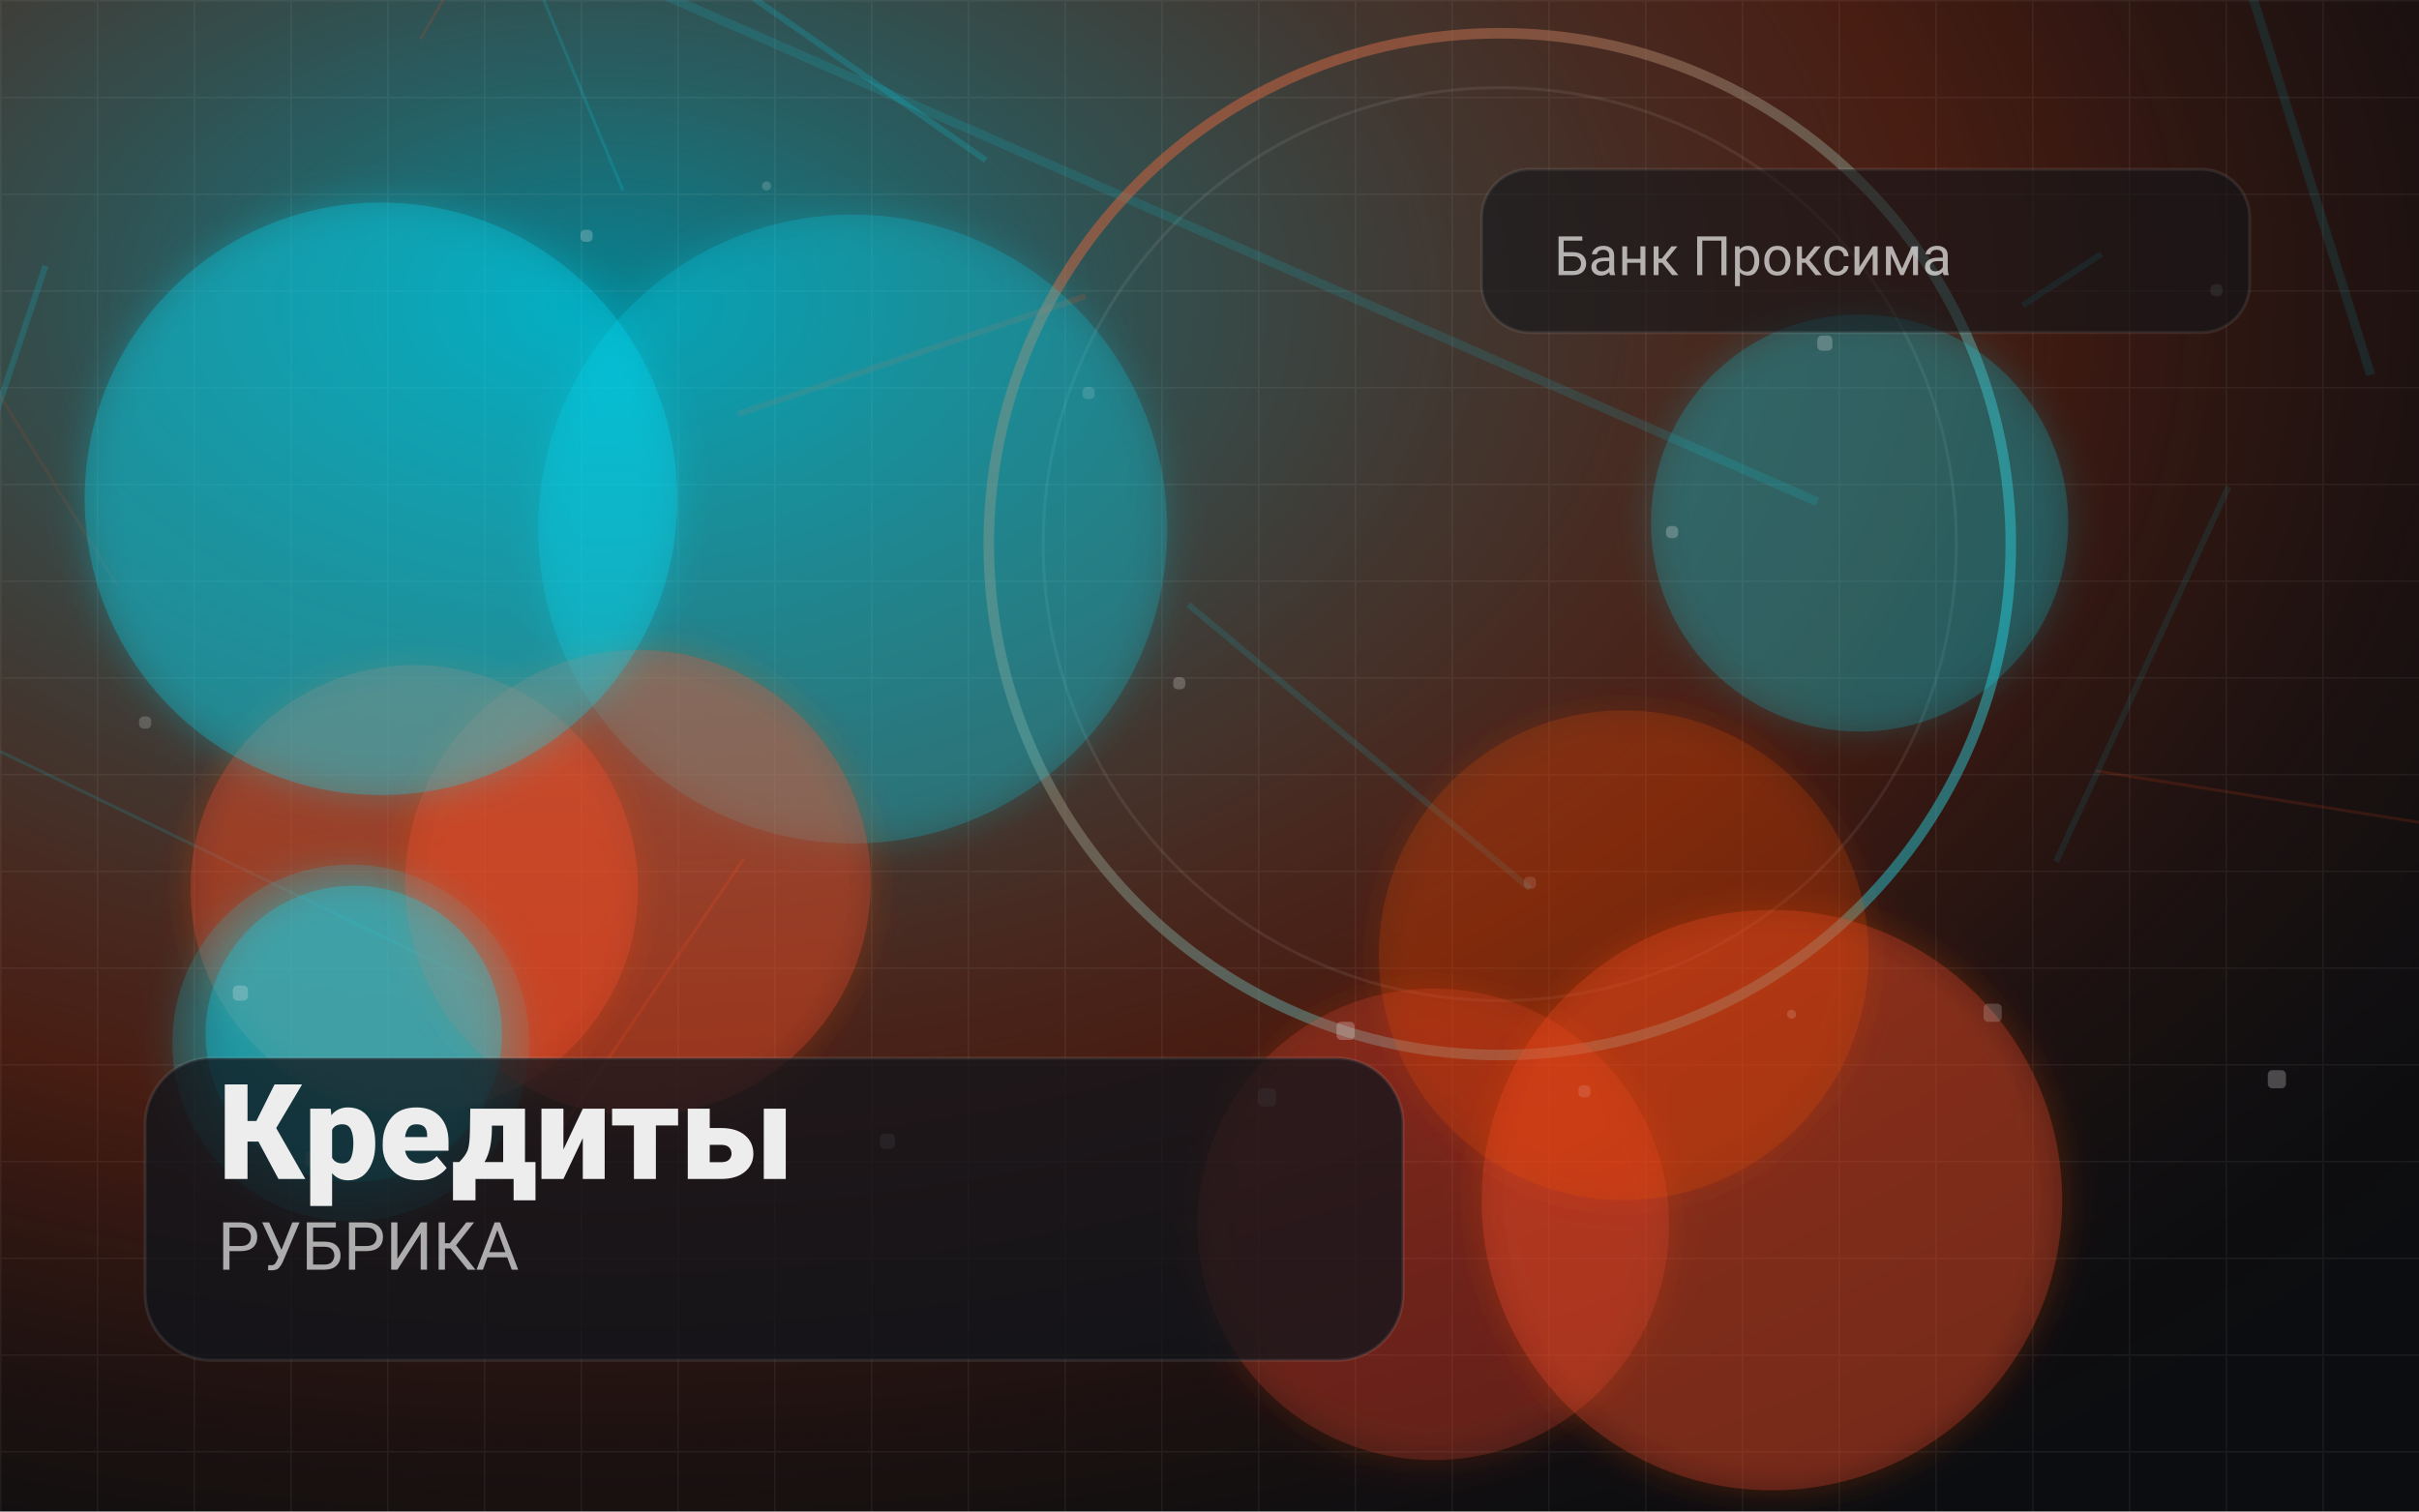
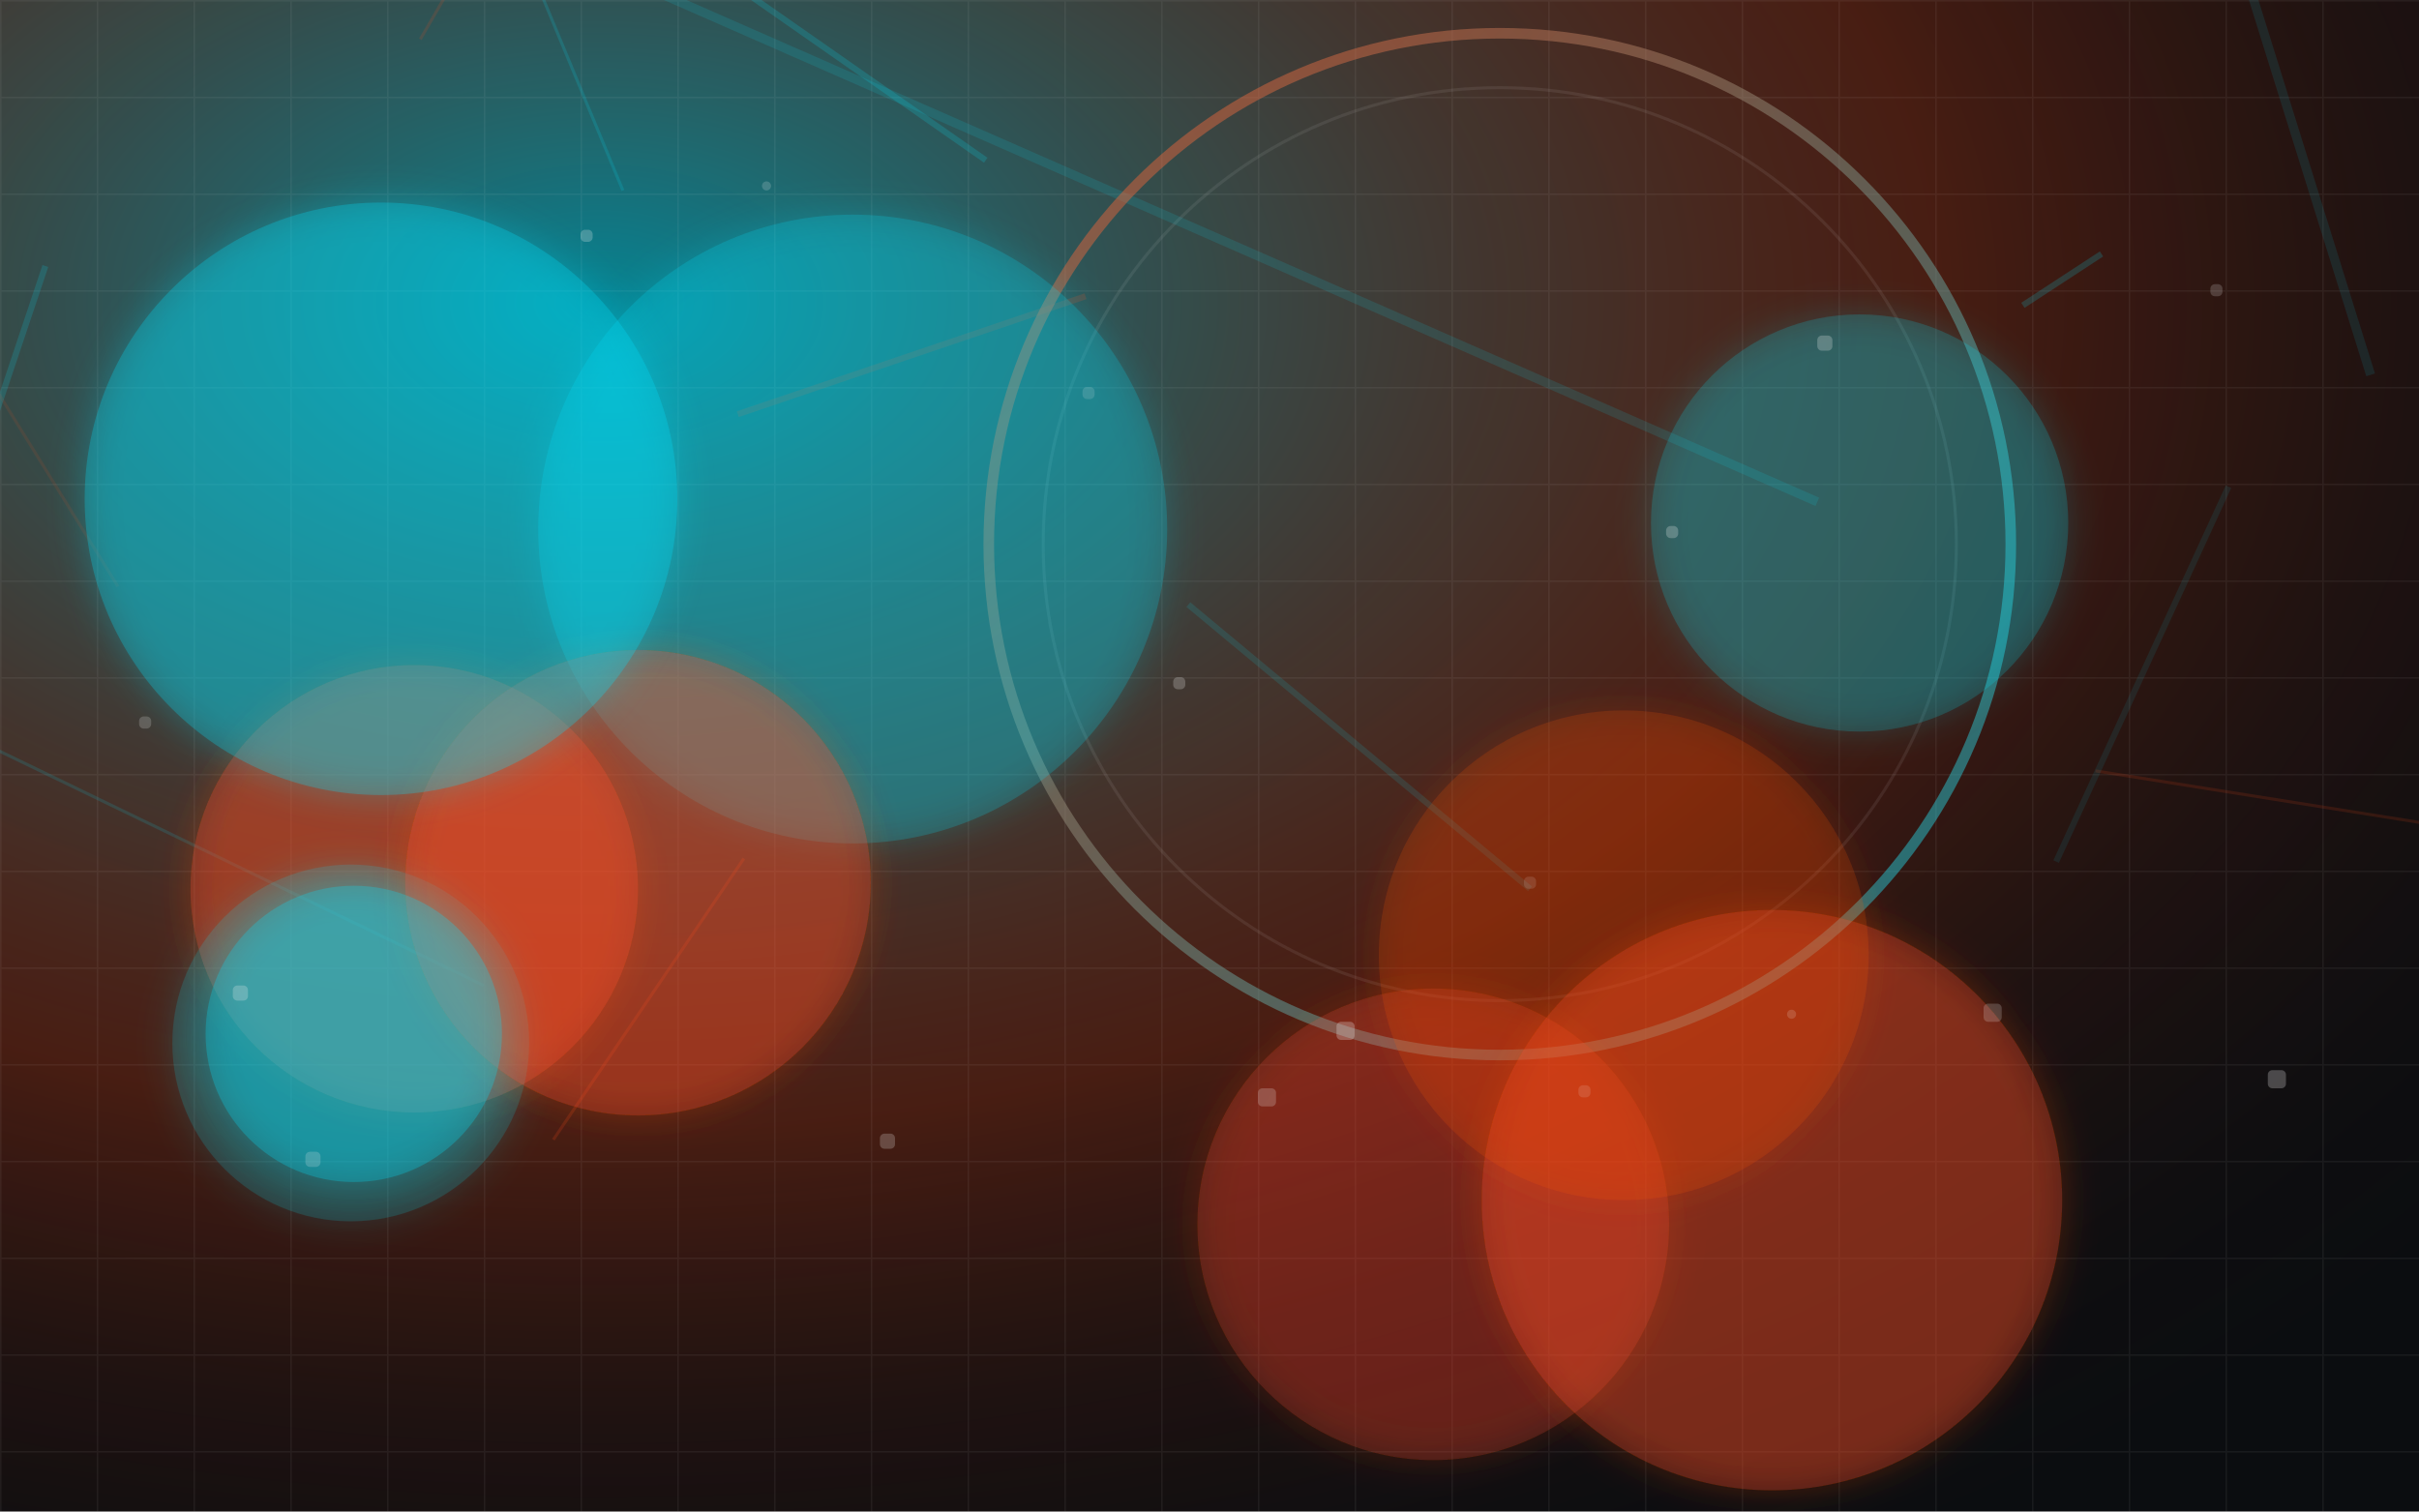
<svg xmlns="http://www.w3.org/2000/svg" width="800" height="500" viewBox="0 0 800 500" fill="none">
  <defs>
    <linearGradient id="g1" x1="0" y1="0" x2="1" y2="1">
      <stop offset="0" stop-color="#FF4D1A" stop-opacity="0.95" />
      <stop offset="1" stop-color="#00E5FF" stop-opacity="0.85" />
    </linearGradient>
    <radialGradient id="g2" cx="0.25" cy="0.2" r="1">
      <stop offset="0" stop-color="#00E5FF" stop-opacity="0.55" />
      <stop offset="0.55" stop-color="#FF4D1A" stop-opacity="0.25" />
      <stop offset="1" stop-color="#0B0D10" stop-opacity="0" />
    </radialGradient>
    <pattern id="grid" width="32" height="32" patternUnits="userSpaceOnUse">
      <path d="M 32 0 L 0 0 0 32" stroke="#EDEDED" stroke-opacity="0.06" stroke-width="1" />
    </pattern>
    <filter id="glow" x="-50%" y="-50%" width="200%" height="200%">
      <feGaussianBlur stdDeviation="6" result="b" />
      <feMerge>
        <feMergeNode in="b" />
        <feMergeNode in="SourceGraphic" />
      </feMerge>
    </filter>
  </defs>
  <rect width="800" height="500" fill="#0B0D10" />
  <rect width="800" height="500" fill="url(#g2)" />
  <rect width="800" height="500" fill="url(#grid)" />
  <path d="M39 194 L-115 -55" stroke="#FF4D1A" stroke-opacity="0.101" stroke-width="1" />
  <path d="M206 63 L152 -67" stroke="#00E5FF" stroke-opacity="0.149" stroke-width="1" />
  <path d="M669 101 L695 84" stroke="#00E5FF" stroke-opacity="0.17" stroke-width="2" />
  <path d="M359 98 L244 137" stroke="#FF4D1A" stroke-opacity="0.167" stroke-width="2" />
  <path d="M784 124 L721 -78" stroke="#00E5FF" stroke-opacity="0.099" stroke-width="3" />
  <path d="M393 200 L506 294" stroke="#00E5FF" stroke-opacity="0.121" stroke-width="2" />
  <path d="M246 284 L183 377" stroke="#FF4D1A" stroke-opacity="0.177" stroke-width="1" />
  <path d="M601 166 L196 -12" stroke="#00E5FF" stroke-opacity="0.119" stroke-width="3" />
  <path d="M326 53 L200 -35" stroke="#00E5FF" stroke-opacity="0.166" stroke-width="2" />
  <path d="M693 255 L1001 304" stroke="#FF4D1A" stroke-opacity="0.136" stroke-width="1" />
  <path d="M680 285 L737 161" stroke="#00E5FF" stroke-opacity="0.085" stroke-width="2" />
  <path d="M15 88 L-50 282" stroke="#00E5FF" stroke-opacity="0.155" stroke-width="2" />
  <path d="M139 13 L230 -144" stroke="#FF4D1A" stroke-opacity="0.137" stroke-width="1" />
  <path d="M160 326 L-247 129" stroke="#00E5FF" stroke-opacity="0.13" stroke-width="1" />
  <circle cx="496" cy="180" r="169" stroke="url(#g1)" stroke-width="3.5" stroke-opacity="0.55" />
  <circle cx="496" cy="180" r="151" stroke="#EDEDED" stroke-width="1" stroke-opacity="0.08" />
  <circle cx="474" cy="405" r="78" fill="#FF4D1A" fill-opacity="0.194" filter="url(#glow)" />
  <circle cx="282" cy="175" r="104" fill="#00E5FF" fill-opacity="0.192" filter="url(#glow)" />
  <circle cx="137" cy="294" r="74" fill="#FF4D1A" fill-opacity="0.273" filter="url(#glow)" />
  <circle cx="116" cy="345" r="59" fill="#00E5FF" fill-opacity="0.156" filter="url(#glow)" />
  <circle cx="586" cy="397" r="96" fill="#FF4D1A" fill-opacity="0.256" filter="url(#glow)" />
  <circle cx="615" cy="173" r="69" fill="#00E5FF" fill-opacity="0.179" filter="url(#glow)" />
  <circle cx="211" cy="292" r="77" fill="#FF4D1A" fill-opacity="0.254" filter="url(#glow)" />
  <circle cx="117" cy="342" r="49" fill="#00E5FF" fill-opacity="0.256" filter="url(#glow)" />
  <circle cx="537" cy="316" r="81" fill="#FF4D1A" fill-opacity="0.169" filter="url(#glow)" />
  <circle cx="126" cy="165" r="98" fill="#00E5FF" fill-opacity="0.259" filter="url(#glow)" />
  <rect x="46" y="237" width="4" height="4" rx="1.5" fill="#EDEDED" fill-opacity="0.204" />
  <rect x="731" y="94" width="4" height="4" rx="1.5" fill="#EDEDED" fill-opacity="0.186" />
  <rect x="77" y="326" width="5" height="5" rx="1.5" fill="#EDEDED" fill-opacity="0.241" />
  <rect x="551" y="174" width="4" height="4" rx="1.5" fill="#EDEDED" fill-opacity="0.256" />
  <rect x="522" y="359" width="4" height="4" rx="1.5" fill="#EDEDED" fill-opacity="0.132" />
  <rect x="504" y="290" width="4" height="4" rx="1.5" fill="#EDEDED" fill-opacity="0.133" />
  <rect x="252" y="60" width="3" height="3" rx="1.5" fill="#EDEDED" fill-opacity="0.187" />
  <rect x="101" y="381" width="5" height="5" rx="1.5" fill="#EDEDED" fill-opacity="0.201" />
  <rect x="750" y="354" width="6" height="6" rx="1.5" fill="#EDEDED" fill-opacity="0.264" />
  <rect x="442" y="338" width="6" height="6" rx="1.5" fill="#EDEDED" fill-opacity="0.27" />
  <rect x="358" y="128" width="4" height="4" rx="1.5" fill="#EDEDED" fill-opacity="0.15" />
  <rect x="656" y="332" width="6" height="6" rx="1.5" fill="#EDEDED" fill-opacity="0.199" />
  <rect x="591" y="334" width="3" height="3" rx="1.5" fill="#EDEDED" fill-opacity="0.16" />
  <rect x="291" y="375" width="5" height="5" rx="1.5" fill="#EDEDED" fill-opacity="0.226" />
  <rect x="601" y="111" width="5" height="5" rx="1.5" fill="#EDEDED" fill-opacity="0.249" />
  <rect x="416" y="360" width="6" height="6" rx="1.5" fill="#EDEDED" fill-opacity="0.219" />
  <rect x="192" y="76" width="4" height="4" rx="1.5" fill="#EDEDED" fill-opacity="0.246" />
  <rect x="388" y="224" width="4" height="4" rx="1.5" fill="#EDEDED" fill-opacity="0.238" />
-   <g opacity="0.9">
-     <rect x="490" y="56" width="254" height="54" rx="16" fill="#11151B" fill-opacity="0.65" stroke="#EDEDED" stroke-opacity="0.10" />
-     <text x="514" y="91" fill="#EDEDED" fill-opacity="0.78" font-size="18" font-family="ui-sans-serif, system-ui, -apple-system, Segoe UI, Roboto, Arial">Банк Проксима</text>
-   </g>
-   <g>
-     <rect x="48" y="350" width="416" height="100" rx="22" fill="#11151B" fill-opacity="0.75" stroke="#EDEDED" stroke-opacity="0.10" />
-     <text x="72" y="390" fill="#EDEDED" font-size="44" font-family="ui-sans-serif, system-ui, -apple-system, Segoe UI, Roboto, Arial" font-weight="800">Кредиты</text>
-     <text x="72" y="420" fill="#EDEDED" fill-opacity="0.70" font-size="22" font-family="ui-sans-serif, system-ui, -apple-system, Segoe UI, Roboto, Arial">РУБРИКА</text>
-   </g>
</svg>
